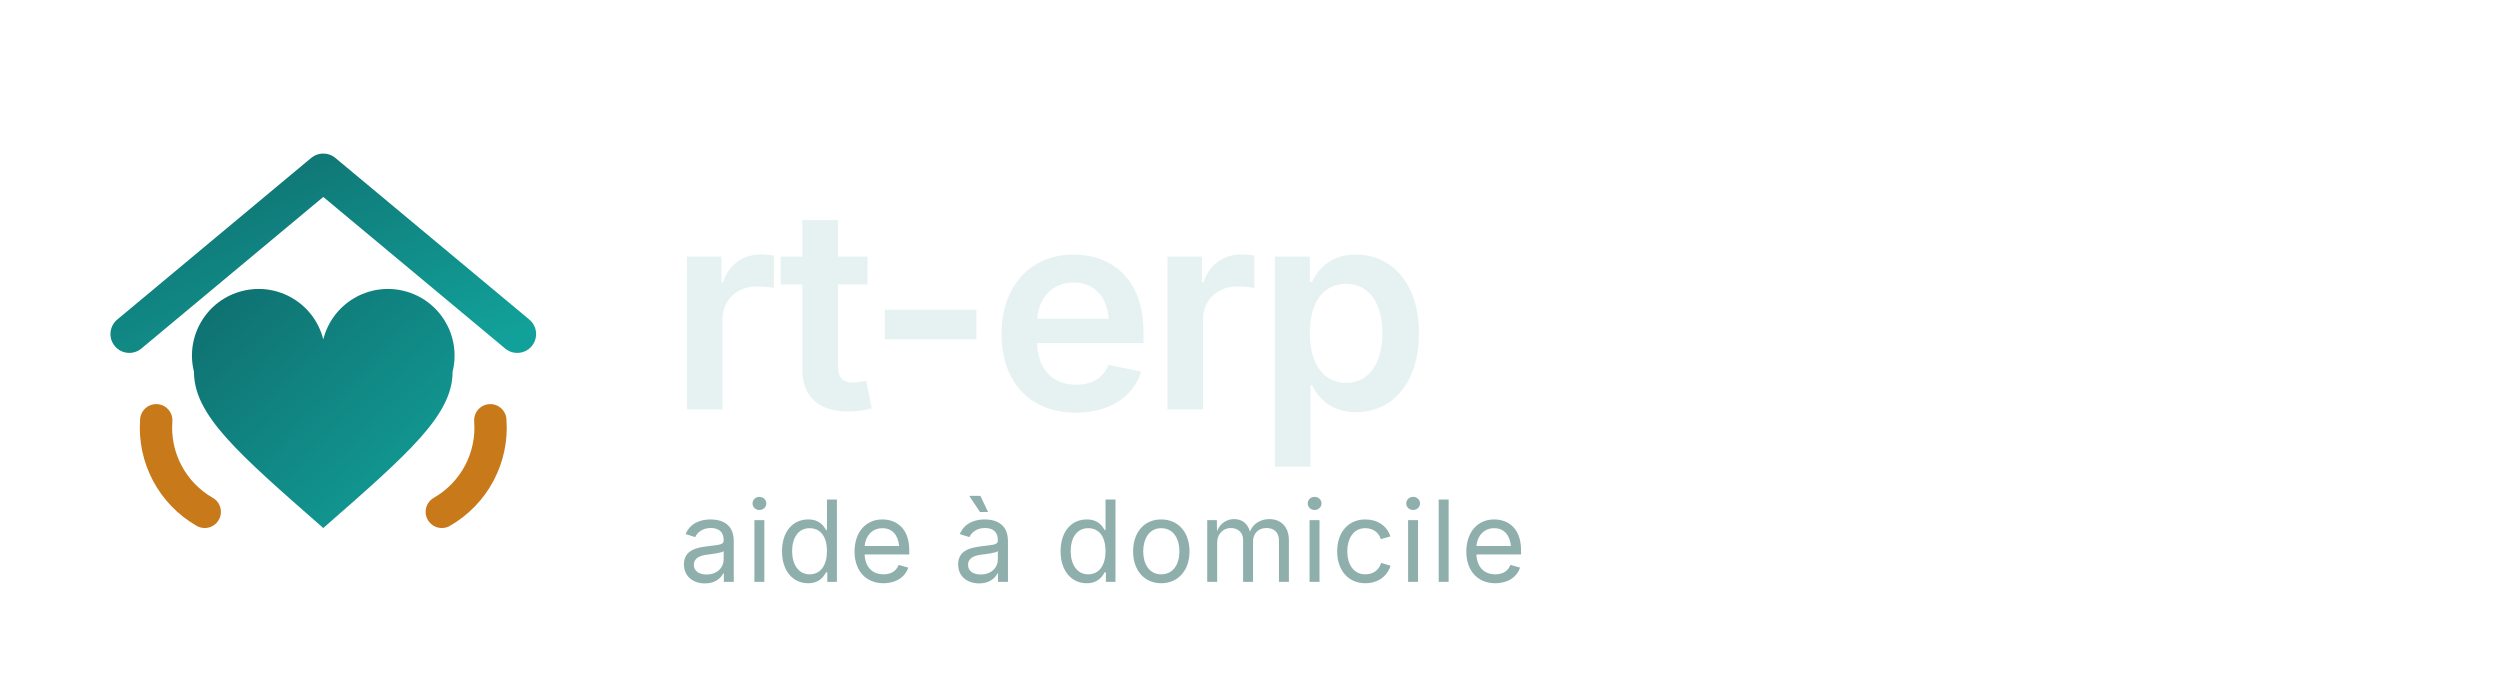
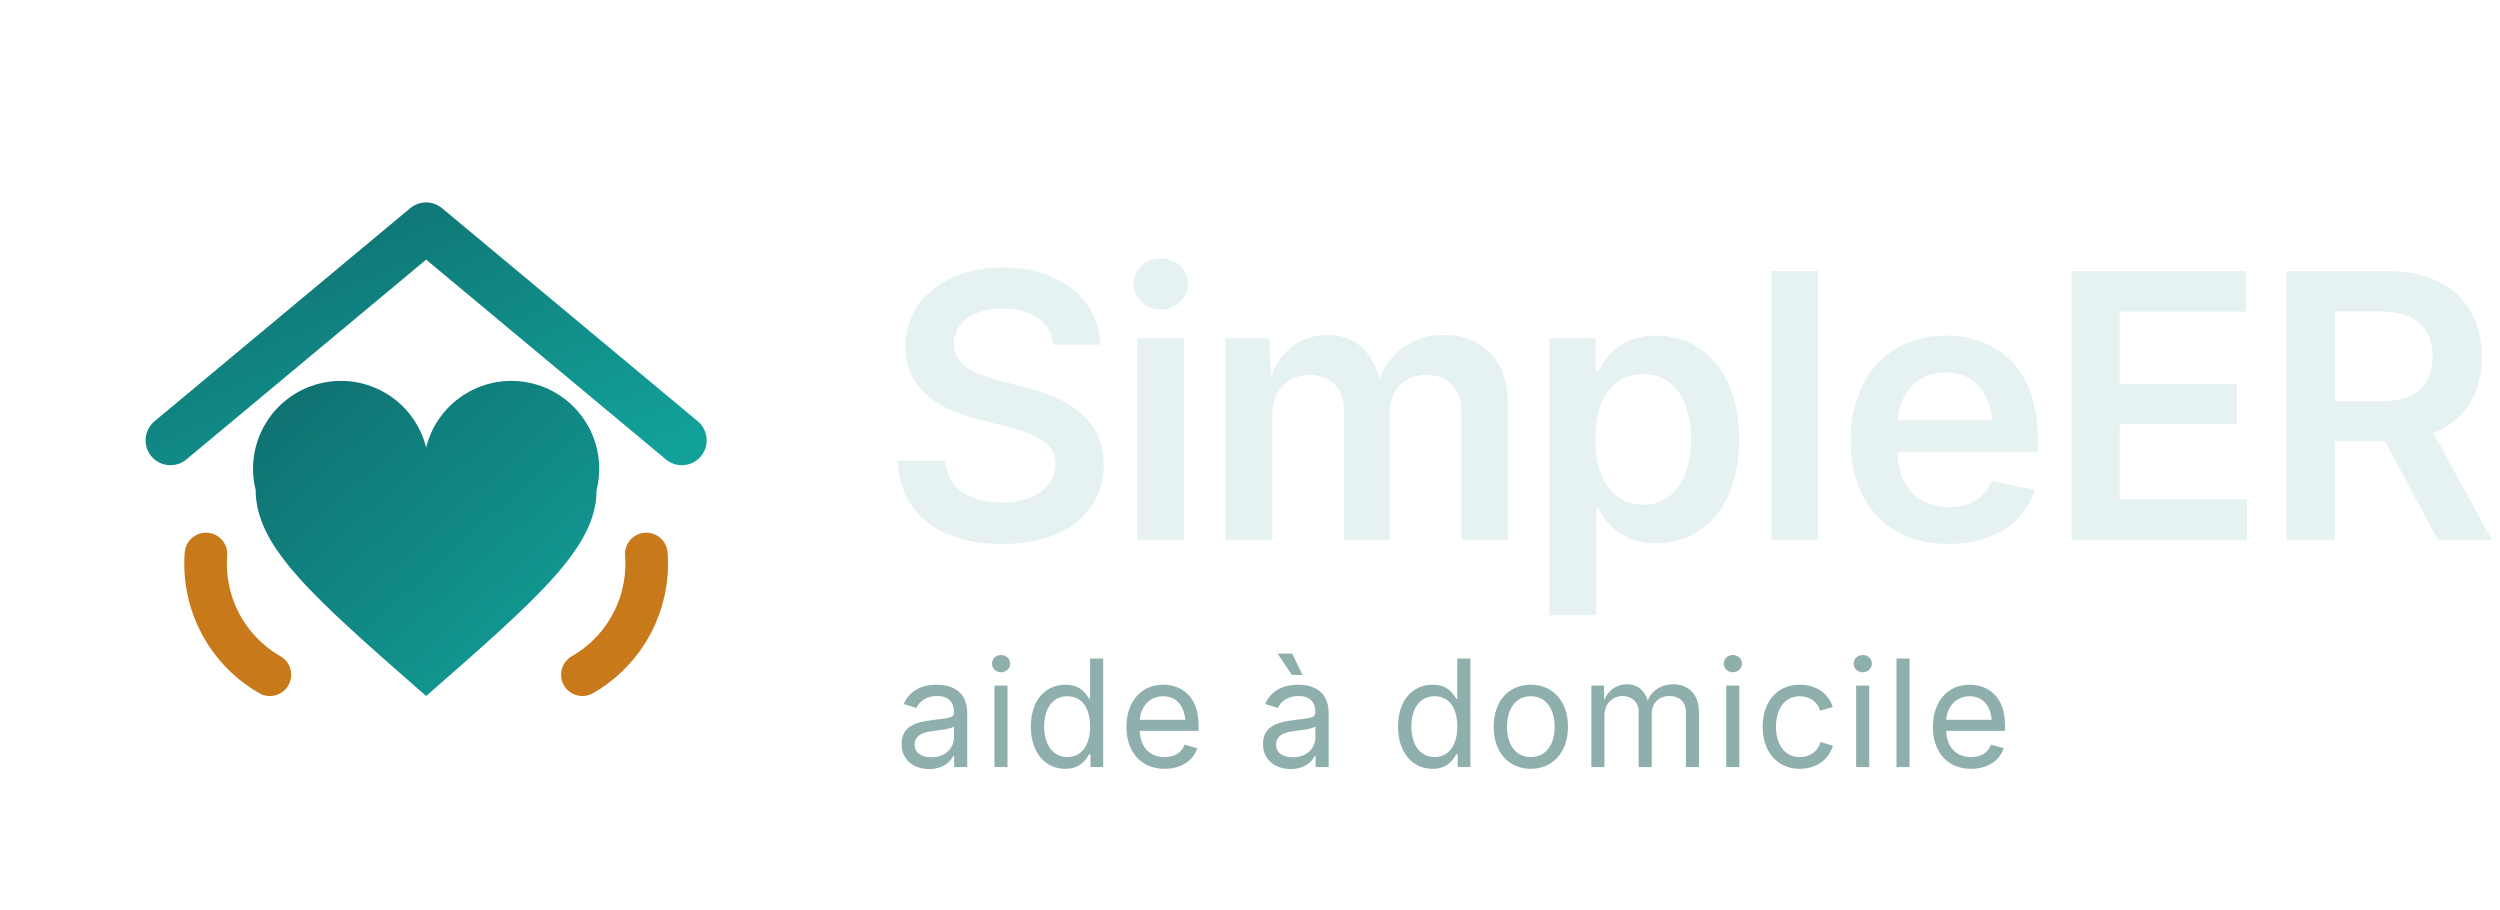
- <svg xmlns="http://www.w3.org/2000/svg" viewBox="0 0 232 64" role="img" aria-label="rt-erp — aide à domicile">
+ <svg xmlns="http://www.w3.org/2000/svg" viewBox="0 0 176 64" role="img" aria-label="SimpleERP — aide à domicile">
  <defs>
-     <linearGradient id="rtErpDark" x1="0" y1="0" x2="1" y2="1">
+     <linearGradient id="simpleErpDark" x1="0" y1="0" x2="1" y2="1">
      <stop offset="0%" stop-color="#0F6E6E" />
      <stop offset="100%" stop-color="#12A19A" />
    </linearGradient>
  </defs>
  <g transform="translate(6, 9)">
-     <path d="M6 22 L24 7 L42 22" fill="none" stroke="url(#rtErpDark)" stroke-width="3.5" stroke-linecap="round" stroke-linejoin="round" />
-     <path d="M24 40 C16 33 12 29.5 12 25.5 A5.5 5.5 0 0 1 24 22.5 A5.5 5.5 0 0 1 36 25.5 C36 29.5 32 33 24 40 Z" fill="url(#rtErpDark)" />
+     <path d="M6 22 L24 7 L42 22" fill="none" stroke="url(#simpleErpDark)" stroke-width="3.5" stroke-linecap="round" stroke-linejoin="round" />
+     <path d="M24 40 C16 33 12 29.5 12 25.5 A5.5 5.5 0 0 1 24 22.5 A5.5 5.5 0 0 1 36 25.5 C36 29.5 32 33 24 40 Z" fill="url(#simpleErpDark)" />
    <path d="M8.5 30 A9 9 0 0 0 13 38.5" fill="none" stroke="#C8791A" stroke-width="3" stroke-linecap="round" />
    <path d="M39.5 30 A9 9 0 0 1 35 38.5" fill="none" stroke="#C8791A" stroke-width="3" stroke-linecap="round" />
  </g>
-   <text x="62" y="38" font-family="Inter, -apple-system, 'Segoe UI', Roboto, sans-serif" font-size="26" font-weight="600" letter-spacing="-0.6" fill="#E6F2F1">rt-erp</text>
+   <text x="62" y="38" font-family="Inter, -apple-system, 'Segoe UI', Roboto, sans-serif" font-size="26" font-weight="600" letter-spacing="-0.6" fill="#E6F2F1">SimpleERP</text>
  <text x="63" y="54" font-family="Inter, -apple-system, 'Segoe UI', Roboto, sans-serif" font-size="10.5" font-weight="400" letter-spacing="0.3" fill="#8FAFAD">aide à domicile</text>
</svg>
